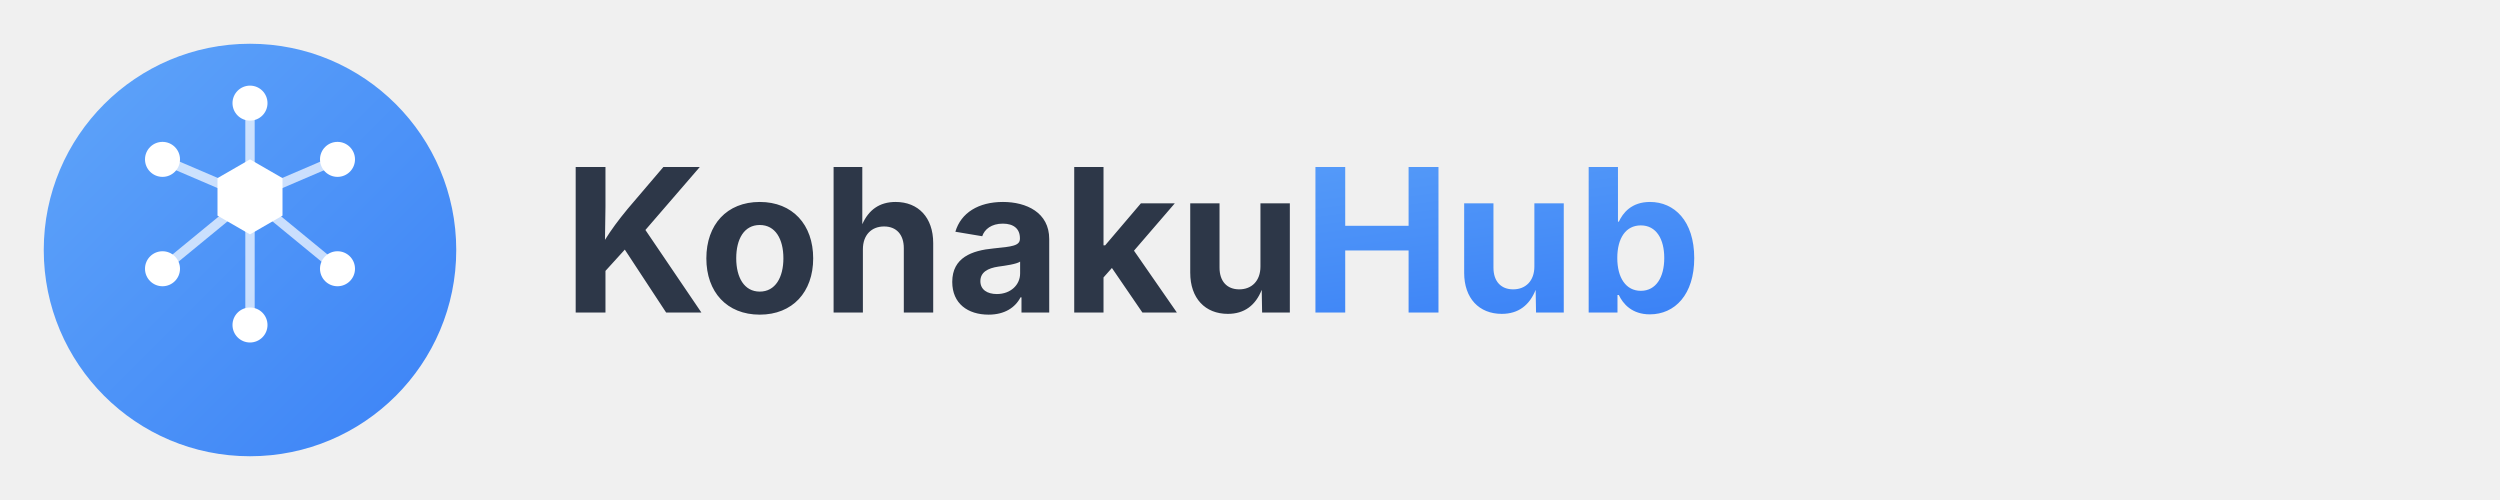
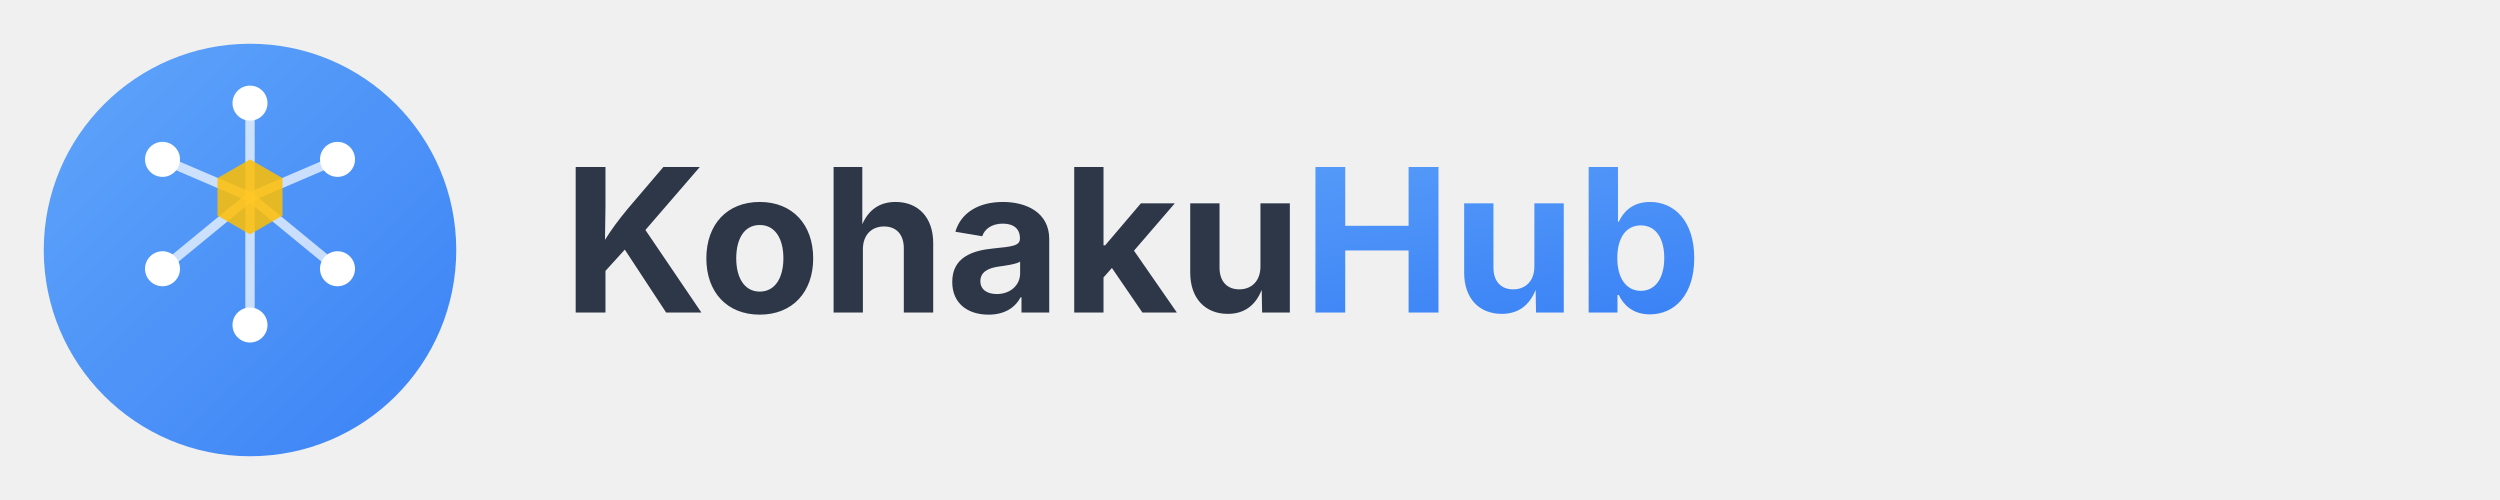
<svg xmlns="http://www.w3.org/2000/svg" width="800" height="160" viewBox="0 0 400 80">
  <defs>
    <linearGradient id="bannerGradient" x1="0%" y1="0%" x2="100%" y2="100%">
      <stop offset="0%" style="stop-color:#60a5fa;stop-opacity:1" />
      <stop offset="100%" style="stop-color:#3b82f6;stop-opacity:1" />
    </linearGradient>
  </defs>
  <g transform="translate(5, 5)">
    <circle cx="35" cy="35" r="33" fill="url(#bannerGradient)" />
    <line x1="35" y1="26.5" x2="35" y2="11.5" stroke="white" stroke-width="1.5" opacity="0.7" stroke-linecap="round" />
    <line x1="35" y1="26.5" x2="49" y2="20.5" stroke="white" stroke-width="1.5" opacity="0.7" stroke-linecap="round" />
    <line x1="35" y1="26.5" x2="49" y2="38" stroke="white" stroke-width="1.5" opacity="0.7" stroke-linecap="round" />
    <line x1="35" y1="26.5" x2="35" y2="47" stroke="white" stroke-width="1.5" opacity="0.7" stroke-linecap="round" />
    <line x1="35" y1="26.5" x2="21" y2="38" stroke="white" stroke-width="1.5" opacity="0.7" stroke-linecap="round" />
    <line x1="35" y1="26.5" x2="21" y2="20.5" stroke="white" stroke-width="1.5" opacity="0.7" stroke-linecap="round" />
-     <path d="M 35 20.5 L 40.2 23.5 L 40.2 29.5 L 35 32.5 L 29.8 29.5 L 29.8 23.5 Z" fill="white" stroke="none" />
+     <path d="M 35 20.5 L 40.2 23.5 L 40.2 29.5 L 35 32.5 L 29.8 29.5 L 29.8 23.5 Z" fill="#FFBF00" fill-opacity="0.85" stroke="none" />
    <circle cx="35" cy="11.5" r="2.8" fill="white" />
    <circle cx="49" cy="20.5" r="2.8" fill="white" />
    <circle cx="49" cy="38" r="2.8" fill="white" />
    <circle cx="35" cy="47" r="2.8" fill="white" />
    <circle cx="21" cy="38" r="2.8" fill="white" />
    <circle cx="21" cy="20.5" r="2.8" fill="white" />
  </g>
  <text x="90" y="50" font-family="system-ui, -apple-system, 'Segoe UI', sans-serif" font-size="32" font-weight="700" fill="#2d3748">
    Kohaku<tspan fill="url(#bannerGradient)">Hub</tspan>
  </text>
</svg>
